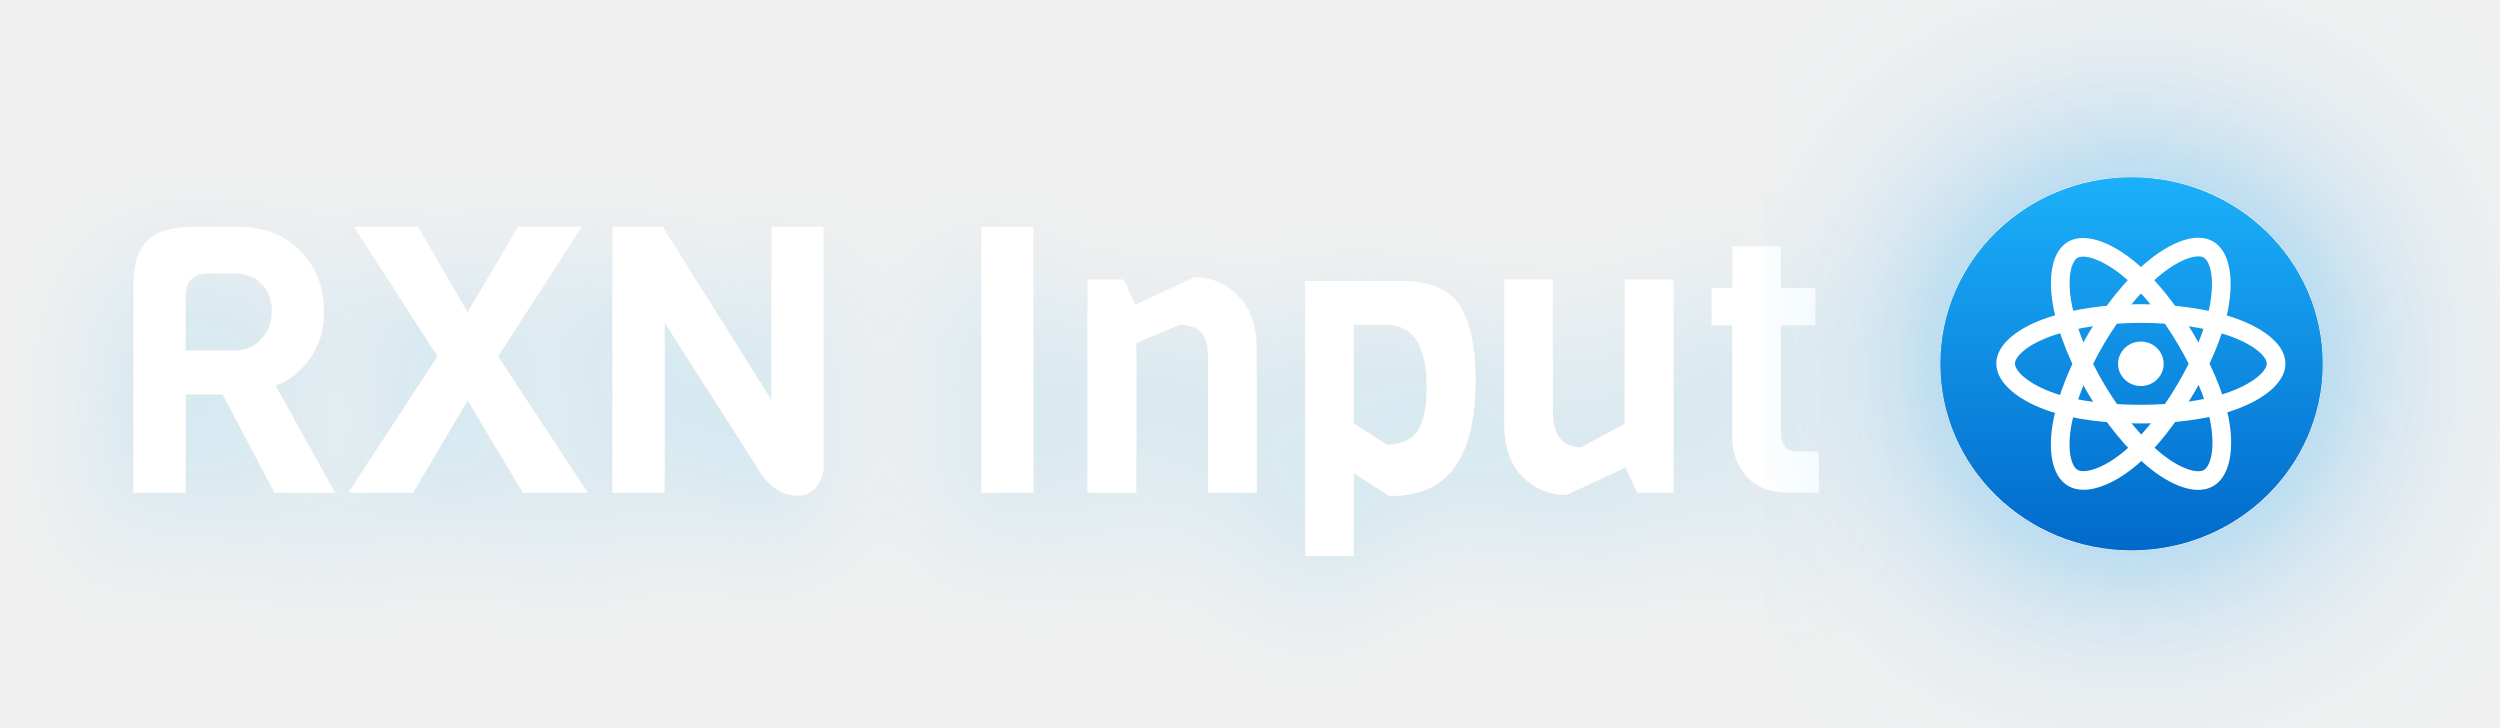
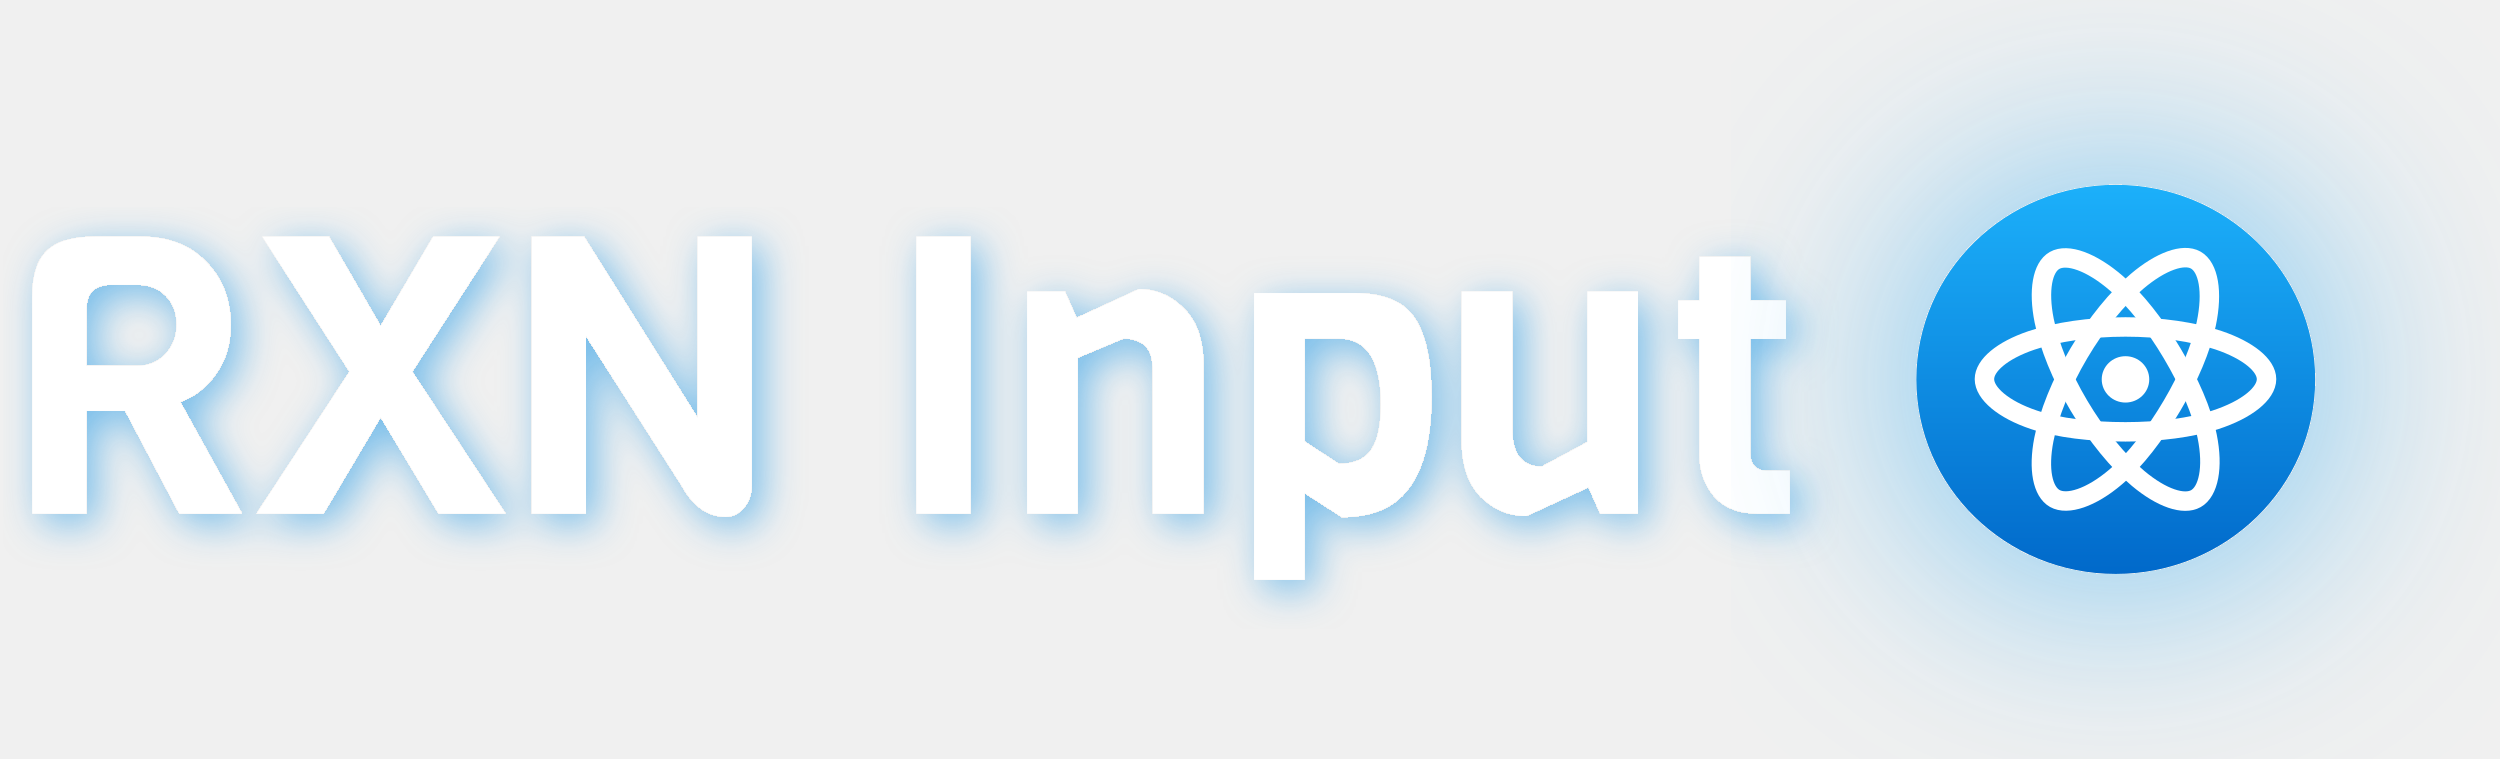
- <svg xmlns="http://www.w3.org/2000/svg" width="268" height="78" viewBox="0 0 268 78" fill="none">
+ <svg xmlns="http://www.w3.org/2000/svg" width="257" height="78" viewBox="0 0 257 78" fill="none">
  <g filter="url(#filter0_d_27_703)">
-     <path d="M35.88 52.805H29.44L23.88 42.245H19.88V52.805H14.32V30.445C14.32 28.311 14.813 26.765 15.8 25.805C16.787 24.818 18.44 24.325 20.76 24.325H25.48C28.307 24.325 30.547 25.192 32.2 26.925C33.88 28.631 34.72 30.805 34.72 33.445C34.72 35.365 34.213 37.032 33.2 38.445C32.213 39.831 30.987 40.791 29.52 41.325L35.88 52.805ZM25.12 37.605C26.293 37.605 27.253 37.205 28 36.405C28.773 35.578 29.16 34.565 29.16 33.365C29.16 32.138 28.787 31.151 28.04 30.405C27.32 29.658 26.347 29.285 25.12 29.285H22.36C20.707 29.285 19.88 30.125 19.88 31.805V37.605H25.12ZM62.972 52.805H56.092L50.132 42.885L44.252 52.805H37.372L46.932 38.205L37.972 24.325H44.812L50.132 33.525L55.532 24.325H62.332L53.372 38.205L62.972 52.805ZM88.278 24.325V49.925C88.278 50.805 88.011 51.565 87.478 52.205C86.945 52.818 86.318 53.125 85.598 53.125C83.758 53.125 82.251 52.058 81.078 49.925L71.238 34.525V52.805H65.678V24.325H71.038L82.718 42.965V24.325H88.278ZM110.763 52.805H105.203V24.325H110.763V52.805ZM134.71 52.805H129.51V38.205C129.51 36.898 129.244 36.005 128.71 35.525C128.177 35.045 127.43 34.805 126.47 34.805L121.79 36.765V52.805H116.59V29.965H120.47L121.67 32.685L128.07 29.725C129.857 29.725 131.404 30.392 132.71 31.725C134.044 33.032 134.71 34.952 134.71 37.485V52.805ZM158.16 40.765C158.16 46.712 156.627 50.511 153.56 52.165C152.307 52.831 150.773 53.165 148.96 53.165L145.12 50.685V59.605H139.92V30.125H150.16C153.253 30.125 155.36 31.005 156.48 32.765C157.6 34.498 158.16 37.165 158.16 40.765ZM152.96 41.565C152.96 37.058 151.52 34.805 148.64 34.805H145.12V45.405L148.64 47.685C150.187 47.685 151.293 47.205 151.96 46.245C152.627 45.258 152.96 43.698 152.96 41.565ZM179.383 52.805H175.503L174.303 50.085L167.903 53.045C166.116 53.045 164.556 52.392 163.223 51.085C161.916 49.752 161.263 47.818 161.263 45.285V29.965H166.463V44.165C166.463 46.698 167.476 47.965 169.503 47.965L174.183 45.445V29.965H179.383V52.805ZM194.993 52.805H191.753C189.779 52.805 188.273 52.218 187.233 51.045C186.219 49.871 185.713 48.471 185.713 46.845V34.845H183.513V30.885H185.713V26.405H190.913V30.885H194.593V34.845H190.913V46.525C190.913 47.778 191.513 48.405 192.713 48.405H194.993V52.805Z" fill="white" />
+     <path d="M24.88 52.805H18.44L12.88 42.245H8.88V52.805H3.32V30.445C3.32 28.311 3.813 26.765 4.8 25.805C5.787 24.818 7.44 24.325 9.76 24.325H14.48C17.307 24.325 19.547 25.192 21.2 26.925C22.88 28.631 23.72 30.805 23.72 33.445C23.72 35.365 23.213 37.032 22.2 38.445C21.213 39.831 19.987 40.791 18.52 41.325L24.88 52.805ZM14.12 37.605C15.293 37.605 16.253 37.205 17 36.405C17.773 35.578 18.16 34.565 18.16 33.365C18.16 32.138 17.787 31.151 17.04 30.405C16.32 29.658 15.347 29.285 14.12 29.285H11.36C9.707 29.285 8.88 30.125 8.88 31.805V37.605H14.12ZM51.972 52.805H45.092L39.132 42.885L33.252 52.805H26.372L35.932 38.205L26.972 24.325H33.812L39.132 33.525L44.532 24.325H51.332L42.372 38.205L51.972 52.805ZM77.278 24.325V49.925C77.278 50.805 77.011 51.565 76.478 52.205C75.945 52.818 75.318 53.125 74.598 53.125C72.758 53.125 71.251 52.058 70.078 49.925L60.238 34.525V52.805H54.678V24.325H60.038L71.718 42.965V24.325H77.278ZM99.763 52.805H94.203V24.325H99.763V52.805ZM123.71 52.805H118.51V38.205C118.51 36.898 118.244 36.005 117.71 35.525C117.177 35.045 116.43 34.805 115.47 34.805L110.79 36.765V52.805H105.59V29.965H109.47L110.67 32.685L117.07 29.725C118.857 29.725 120.404 30.392 121.71 31.725C123.044 33.032 123.71 34.952 123.71 37.485V52.805ZM147.16 40.765C147.16 46.712 145.627 50.511 142.56 52.165C141.307 52.831 139.773 53.165 137.96 53.165L134.12 50.685V59.605H128.92V30.125H139.16C142.253 30.125 144.36 31.005 145.48 32.765C146.6 34.498 147.16 37.165 147.16 40.765ZM141.96 41.565C141.96 37.058 140.52 34.805 137.64 34.805H134.12V45.405L137.64 47.685C139.187 47.685 140.293 47.205 140.96 46.245C141.627 45.258 141.96 43.698 141.96 41.565ZM168.383 52.805H164.503L163.303 50.085L156.903 53.045C155.116 53.045 153.556 52.392 152.223 51.085C150.916 49.752 150.263 47.818 150.263 45.285V29.965H155.463V44.165C155.463 46.698 156.476 47.965 158.503 47.965L163.183 45.445V29.965H168.383V52.805ZM183.993 52.805H180.753C178.779 52.805 177.273 52.218 176.233 51.045C175.219 49.871 174.713 48.471 174.713 46.845V34.845H172.513V30.885H174.713V26.405H179.913V30.885H183.593V34.845H179.913V46.525C179.913 47.778 180.513 48.405 181.713 48.405H183.993V52.805Z" fill="white" />
  </g>
  <g filter="url(#filter1_d_27_703)">
-     <ellipse cx="228.5" cy="39" rx="20.5" ry="20" fill="url(#paint0_linear_27_703)" />
+     <ellipse cx="217.5" cy="39" rx="20.5" ry="20" fill="url(#paint0_linear_27_703)" />
  </g>
-   <path d="M229.5 41.383C230.849 41.383 231.943 40.316 231.943 39C231.943 37.684 230.849 36.617 229.5 36.617C228.151 36.617 227.057 37.684 227.057 39C227.057 40.316 228.151 41.383 229.5 41.383Z" fill="white" />
-   <path fill-rule="evenodd" clip-rule="evenodd" d="M229.5 33.61C233.132 33.61 236.506 34.118 239.05 34.972C242.115 36.002 244 37.562 244 38.976C244 40.448 242.003 42.106 238.711 43.17C236.223 43.974 232.948 44.394 229.5 44.394C225.965 44.394 222.618 44 220.101 43.161C216.918 42.099 215 40.42 215 38.976C215 37.574 216.799 36.026 219.821 34.998C222.375 34.129 225.832 33.61 229.5 33.61H229.5Z" stroke="white" stroke-width="2" />
-   <path fill-rule="evenodd" clip-rule="evenodd" d="M224.712 36.308C226.527 33.239 228.664 30.641 230.693 28.918C233.139 26.842 235.466 26.029 236.72 26.734C238.028 27.47 238.502 29.986 237.802 33.3C237.274 35.805 236.01 38.782 234.288 41.696C232.522 44.683 230.5 47.315 228.498 49.022C225.965 51.183 223.515 51.965 222.233 51.243C220.988 50.543 220.512 48.249 221.11 45.181C221.614 42.589 222.88 39.408 224.712 36.308L224.712 36.308Z" stroke="white" stroke-width="2" />
-   <path fill-rule="evenodd" clip-rule="evenodd" d="M224.717 41.703C222.897 38.637 221.658 35.533 221.141 32.957C220.519 29.853 220.959 27.48 222.212 26.772C223.518 26.035 225.99 26.89 228.583 29.137C230.543 30.835 232.556 33.389 234.283 36.3C236.054 39.285 237.382 42.309 237.898 44.853C238.552 48.074 238.023 50.534 236.741 51.258C235.498 51.96 233.223 51.217 230.797 49.18C228.747 47.459 226.554 44.8 224.717 41.703V41.703Z" stroke="white" stroke-width="2" />
+   <path d="M218.5 41.383C219.849 41.383 220.943 40.316 220.943 39C220.943 37.684 219.849 36.617 218.5 36.617C217.151 36.617 216.057 37.684 216.057 39C216.057 40.316 217.151 41.383 218.5 41.383Z" fill="white" />
+   <path fill-rule="evenodd" clip-rule="evenodd" d="M218.5 33.61C222.132 33.61 225.506 34.118 228.05 34.972C231.115 36.002 233 37.562 233 38.976C233 40.448 231.003 42.106 227.711 43.17C225.223 43.974 221.948 44.394 218.5 44.394C214.965 44.394 211.618 44 209.101 43.161C205.918 42.099 204 40.42 204 38.976C204 37.574 205.799 36.026 208.821 34.998C211.375 34.129 214.832 33.61 218.5 33.61H218.5Z" stroke="white" stroke-width="2" />
+   <path fill-rule="evenodd" clip-rule="evenodd" d="M213.712 36.308C215.527 33.239 217.664 30.641 219.693 28.918C222.139 26.842 224.466 26.029 225.72 26.734C227.028 27.47 227.502 29.986 226.802 33.3C226.274 35.805 225.01 38.782 223.288 41.696C221.522 44.683 219.5 47.315 217.498 49.022C214.965 51.183 212.515 51.965 211.233 51.243C209.988 50.543 209.512 48.249 210.11 45.181C210.614 42.589 211.88 39.408 213.712 36.308L213.712 36.308Z" stroke="white" stroke-width="2" />
+   <path fill-rule="evenodd" clip-rule="evenodd" d="M213.717 41.703C211.897 38.637 210.658 35.533 210.141 32.957C209.519 29.853 209.959 27.48 211.212 26.772C212.518 26.035 214.99 26.89 217.583 29.137C219.543 30.835 221.556 33.389 223.283 36.3C225.054 39.285 226.382 42.309 226.898 44.853C227.552 48.074 227.023 50.534 225.741 51.258C224.498 51.96 222.223 51.217 219.797 49.18C217.747 47.459 215.554 44.8 213.717 41.703V41.703Z" stroke="white" stroke-width="2" />
  <defs>
-     <filter id="filter0_d_27_703" x="0.32" y="17.325" width="204.672" height="59.28" filterUnits="userSpaceOnUse" color-interpolation-filters="sRGB">
+     <filter id="filter0_d_27_703" x="0.32" y="21.325" width="188.672" height="43.28" filterUnits="userSpaceOnUse" color-interpolation-filters="sRGB">
      <feFlood flood-opacity="0" result="BackgroundImageFix" />
      <feColorMatrix in="SourceAlpha" type="matrix" values="0 0 0 0 0 0 0 0 0 0 0 0 0 0 0 0 0 0 127 0" result="hardAlpha" />
-       <feOffset dx="-2" dy="5" />
-       <feGaussianBlur stdDeviation="6" />
+       <feOffset dx="1" dy="1" />
+       <feGaussianBlur stdDeviation="2" />
      <feComposite in2="hardAlpha" operator="out" />
-       <feColorMatrix type="matrix" values="0 0 0 0 0.102 0 0 0 0 0.709 0 0 0 0 0.979 0 0 0 0.2 0" />
+       <feColorMatrix type="matrix" values="0 0 0 0 0.067 0 0 0 0 0.576 0 0 0 0 0.902 0 0 0 0.54 0" />
      <feBlend mode="normal" in2="BackgroundImageFix" result="effect1_dropShadow_27_703" />
      <feBlend mode="normal" in="SourceGraphic" in2="effect1_dropShadow_27_703" result="shape" />
    </filter>
-     <filter id="filter1_d_27_703" x="189" y="0" width="79" height="78" filterUnits="userSpaceOnUse" color-interpolation-filters="sRGB">
+     <filter id="filter1_d_27_703" x="178" y="0" width="79" height="78" filterUnits="userSpaceOnUse" color-interpolation-filters="sRGB">
      <feFlood flood-opacity="0" result="BackgroundImageFix" />
      <feColorMatrix in="SourceAlpha" type="matrix" values="0 0 0 0 0 0 0 0 0 0 0 0 0 0 0 0 0 0 127 0" result="hardAlpha" />
      <feMorphology radius="7" operator="erode" in="SourceAlpha" result="effect1_dropShadow_27_703" />
      <feOffset />
      <feGaussianBlur stdDeviation="13" />
      <feComposite in2="hardAlpha" operator="out" />
      <feColorMatrix type="matrix" values="0 0 0 0 0.153 0 0 0 0 0.663 0 0 0 0 0.957 0 0 0 0.8 0" />
      <feBlend mode="normal" in2="BackgroundImageFix" result="effect1_dropShadow_27_703" />
      <feBlend mode="normal" in="SourceGraphic" in2="effect1_dropShadow_27_703" result="shape" />
    </filter>
-     <linearGradient id="paint0_linear_27_703" x1="228.5" y1="19" x2="228.5" y2="59" gradientUnits="userSpaceOnUse">
+     <linearGradient id="paint0_linear_27_703" x1="217.5" y1="19" x2="217.5" y2="59" gradientUnits="userSpaceOnUse">
      <stop stop-color="#1CB0FA" />
      <stop offset="1" stop-color="#0169CA" />
    </linearGradient>
  </defs>
</svg>
